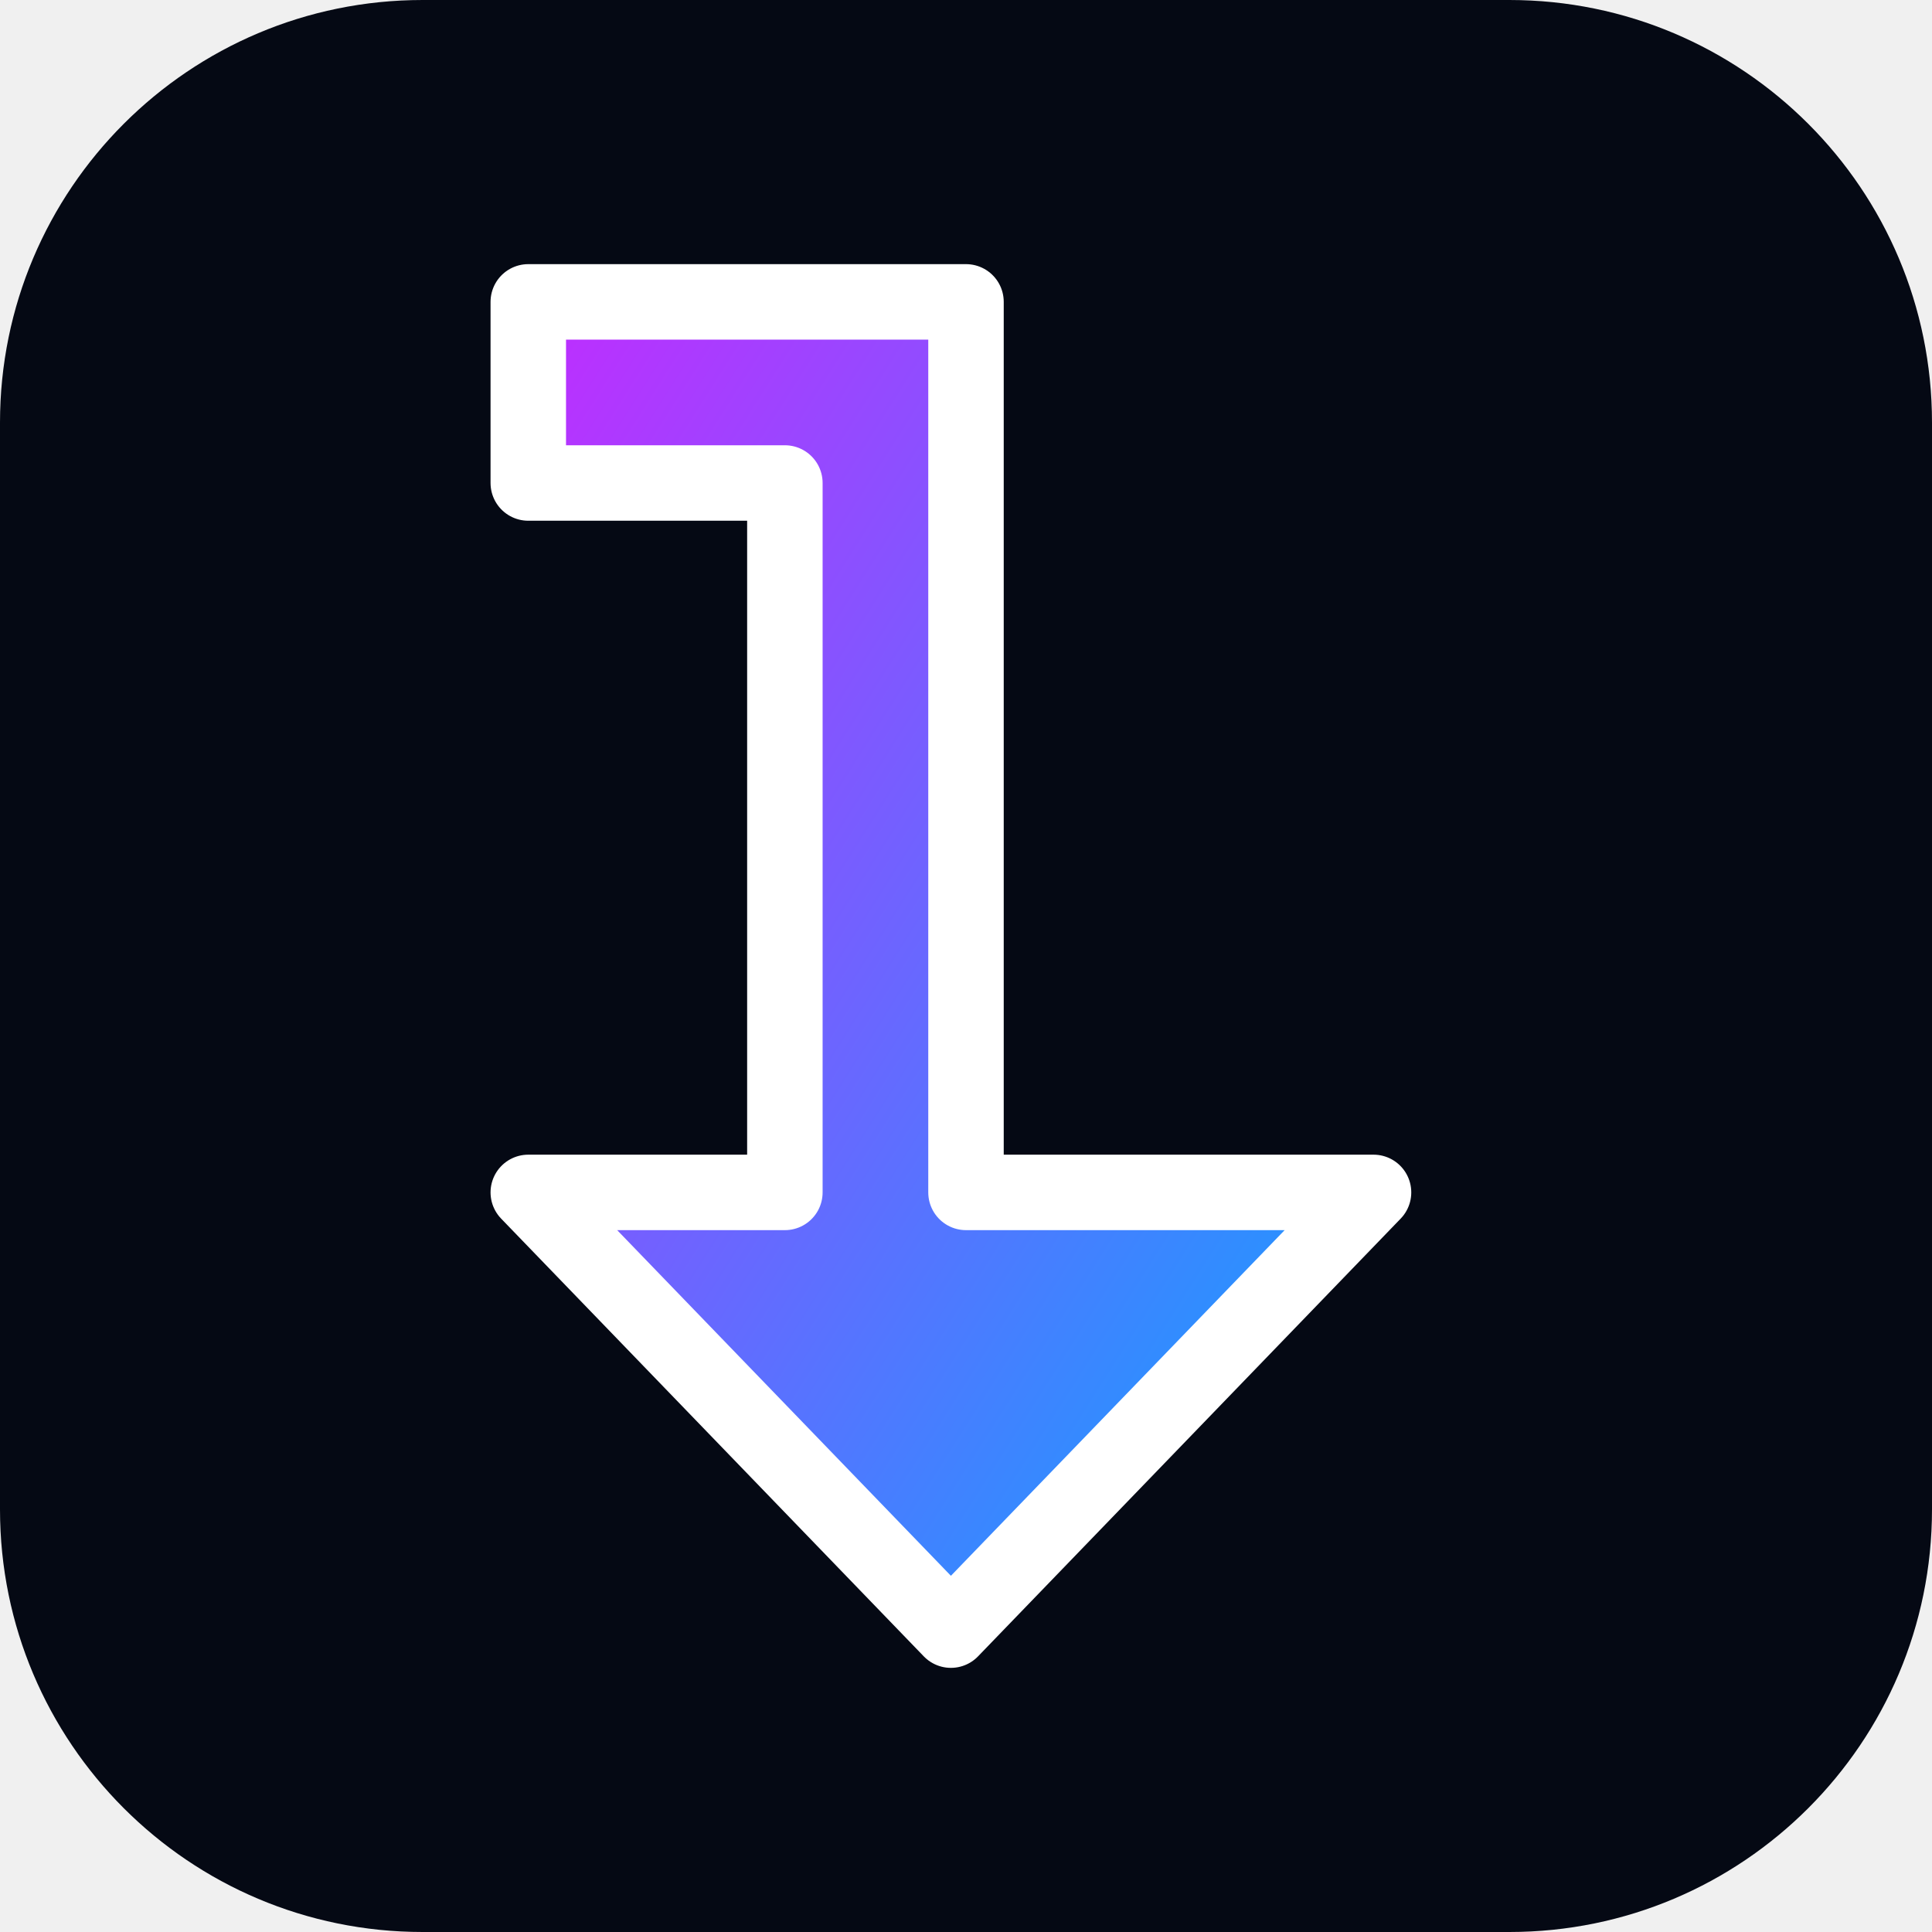
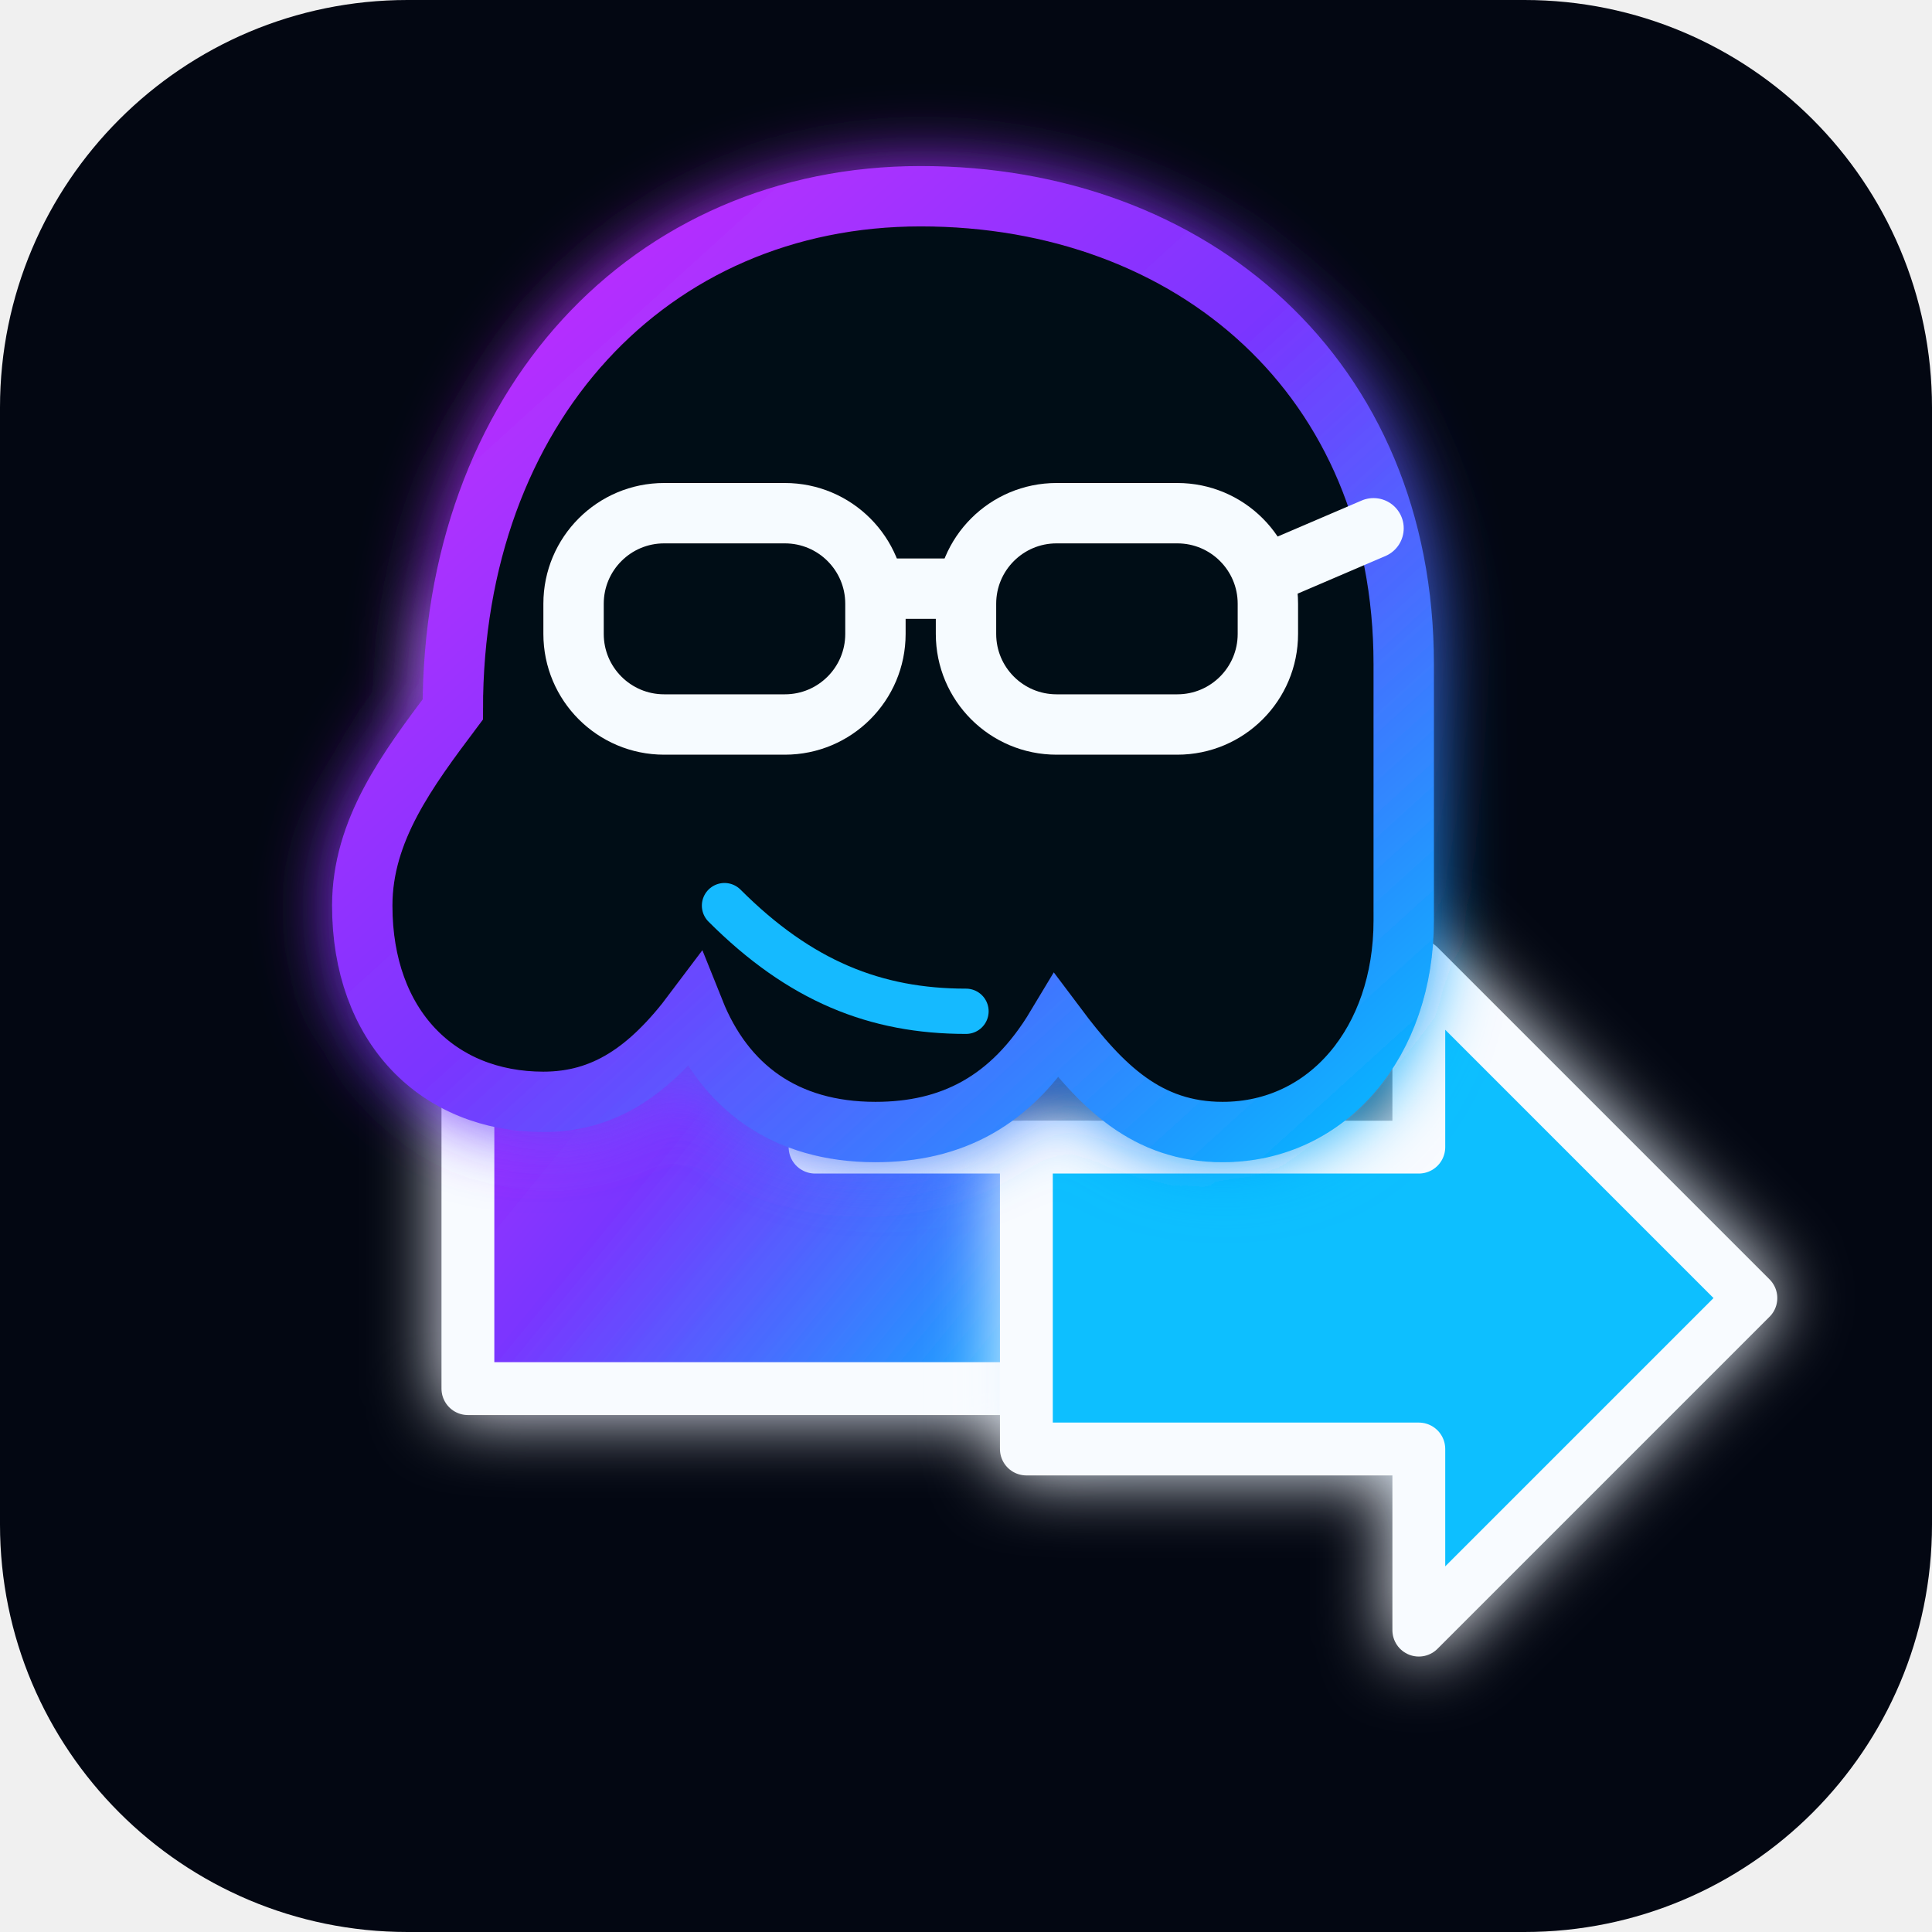
<svg xmlns="http://www.w3.org/2000/svg" viewBox="0 0 128 128">
  <defs>
-     <linearGradient id="g" x1="0" y1="0" x2="1" y2="1">
-       <stop stop-color="#c12cff" />
-       <stop offset="1" stop-color="#08a8ff" />
+     <linearGradient id="neon" x1="0" y1="0" x2="1" y2="1">
+       <stop stop-color="#d02cff" />
+       <stop offset=".5" stop-color="#7a35ff" />
+       <stop offset="1" stop-color="#05b8ff" />
    </linearGradient>
+     <filter id="glow" x="-40%" y="-40%" width="180%" height="180%">
+       <feGaussianBlur stdDeviation="2.3" result="b" />
+       <feMerge>
+         <feMergeNode in="b" />
+         <feMergeNode in="SourceGraphic" />
+       </feMerge>
+     </filter>
  </defs>
-   <rect width="128" height="128" rx="28" fill="#050914" />
-   <path d="M35 20h29v59h27L63 108 35 79h17V32H35z" fill="url(#g)" stroke="#fff" stroke-width="5" stroke-linejoin="round" />
+   <rect width="128" height="128" rx="27" fill="#030712" />
+   <path d="M31 92V42h23v34h18v16H31Z" fill="url(#neon)" stroke="#f8fbff" stroke-width="3.5" stroke-linejoin="round" filter="url(#glow)" />
+   <path d="M68 76h26V64l22 22-22 22V96H68Z" fill="#10bfff" stroke="#f8fbff" stroke-width="3.5" stroke-linejoin="round" filter="url(#glow)" />
+   <path d="M30 47c0-20 13-34 31-34 18 0 32 12 32 31v17c0 8-5 14-12 14-5 0-8-3-11-7-3 5-7 7-12 7-6 0-10-3-12-8-3 4-6 6-10 6-7 0-12-5-12-13 0-5 3-9 6-13Z" fill="#050914" stroke="url(#neon)" stroke-width="4" filter="url(#glow)" />
+   <g fill="none" stroke="#f6fbff" stroke-width="4" stroke-linecap="round" stroke-linejoin="round">
+     <rect x="38" y="34" width="20" height="14" rx="6" />
+     <rect x="64" y="34" width="20" height="14" rx="6" />
+     <path d="M58 39h6M84 38l7-3" />
+   </g>
+   <path d="M48 60c5 5 10 7 16 7" fill="none" stroke="#15baff" stroke-width="3" stroke-linecap="round" />
</svg>
